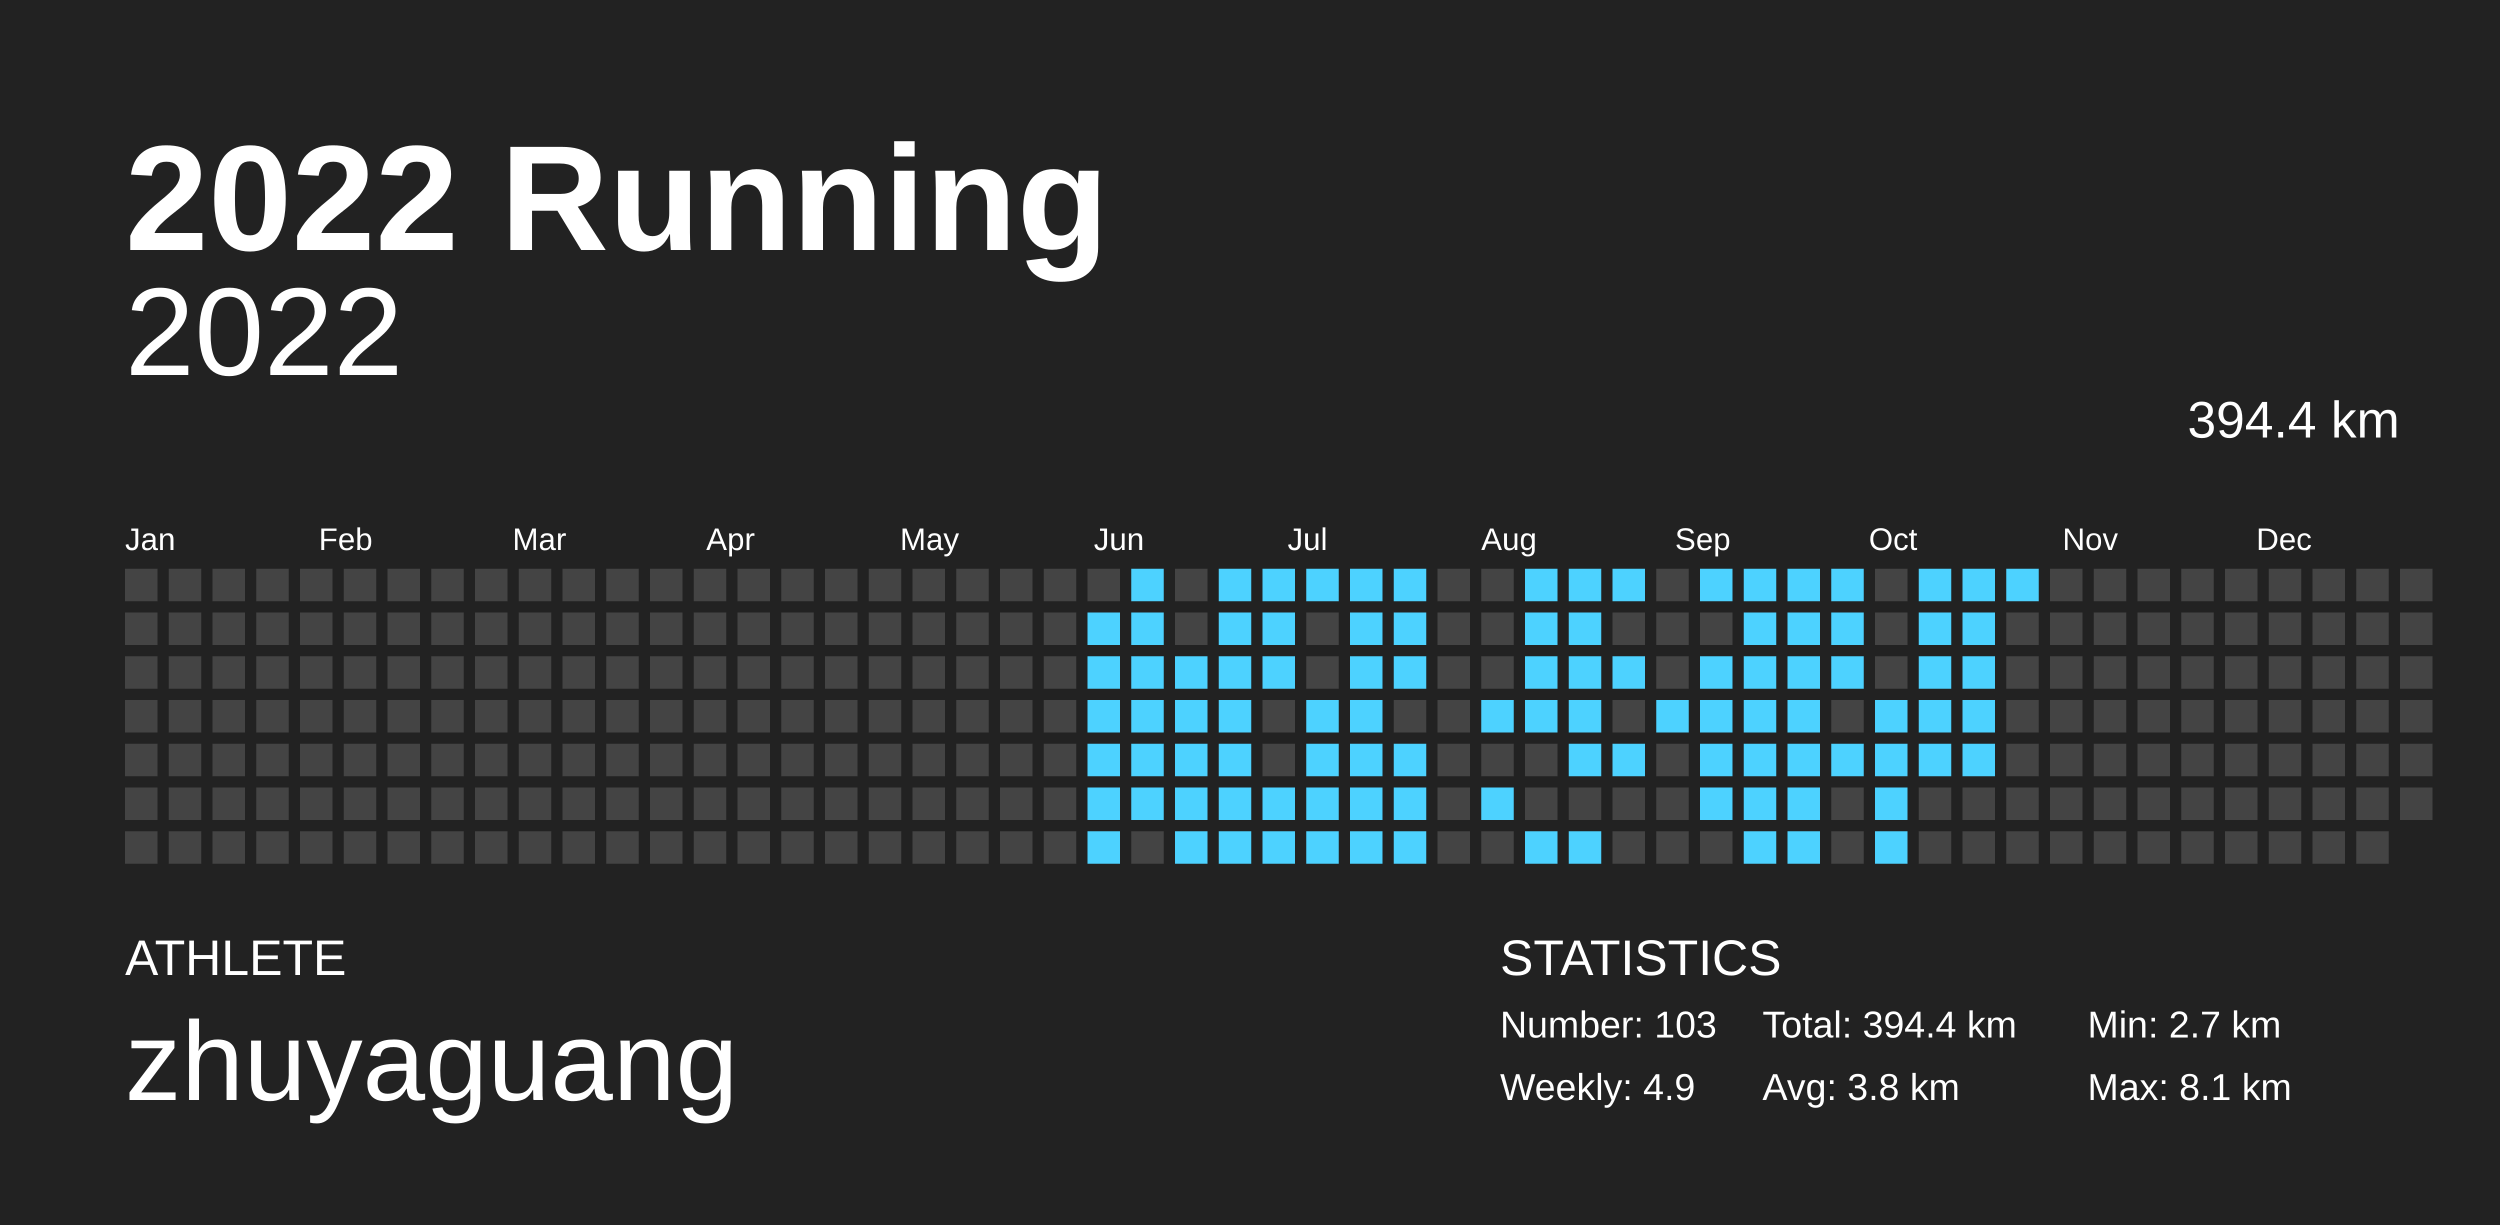
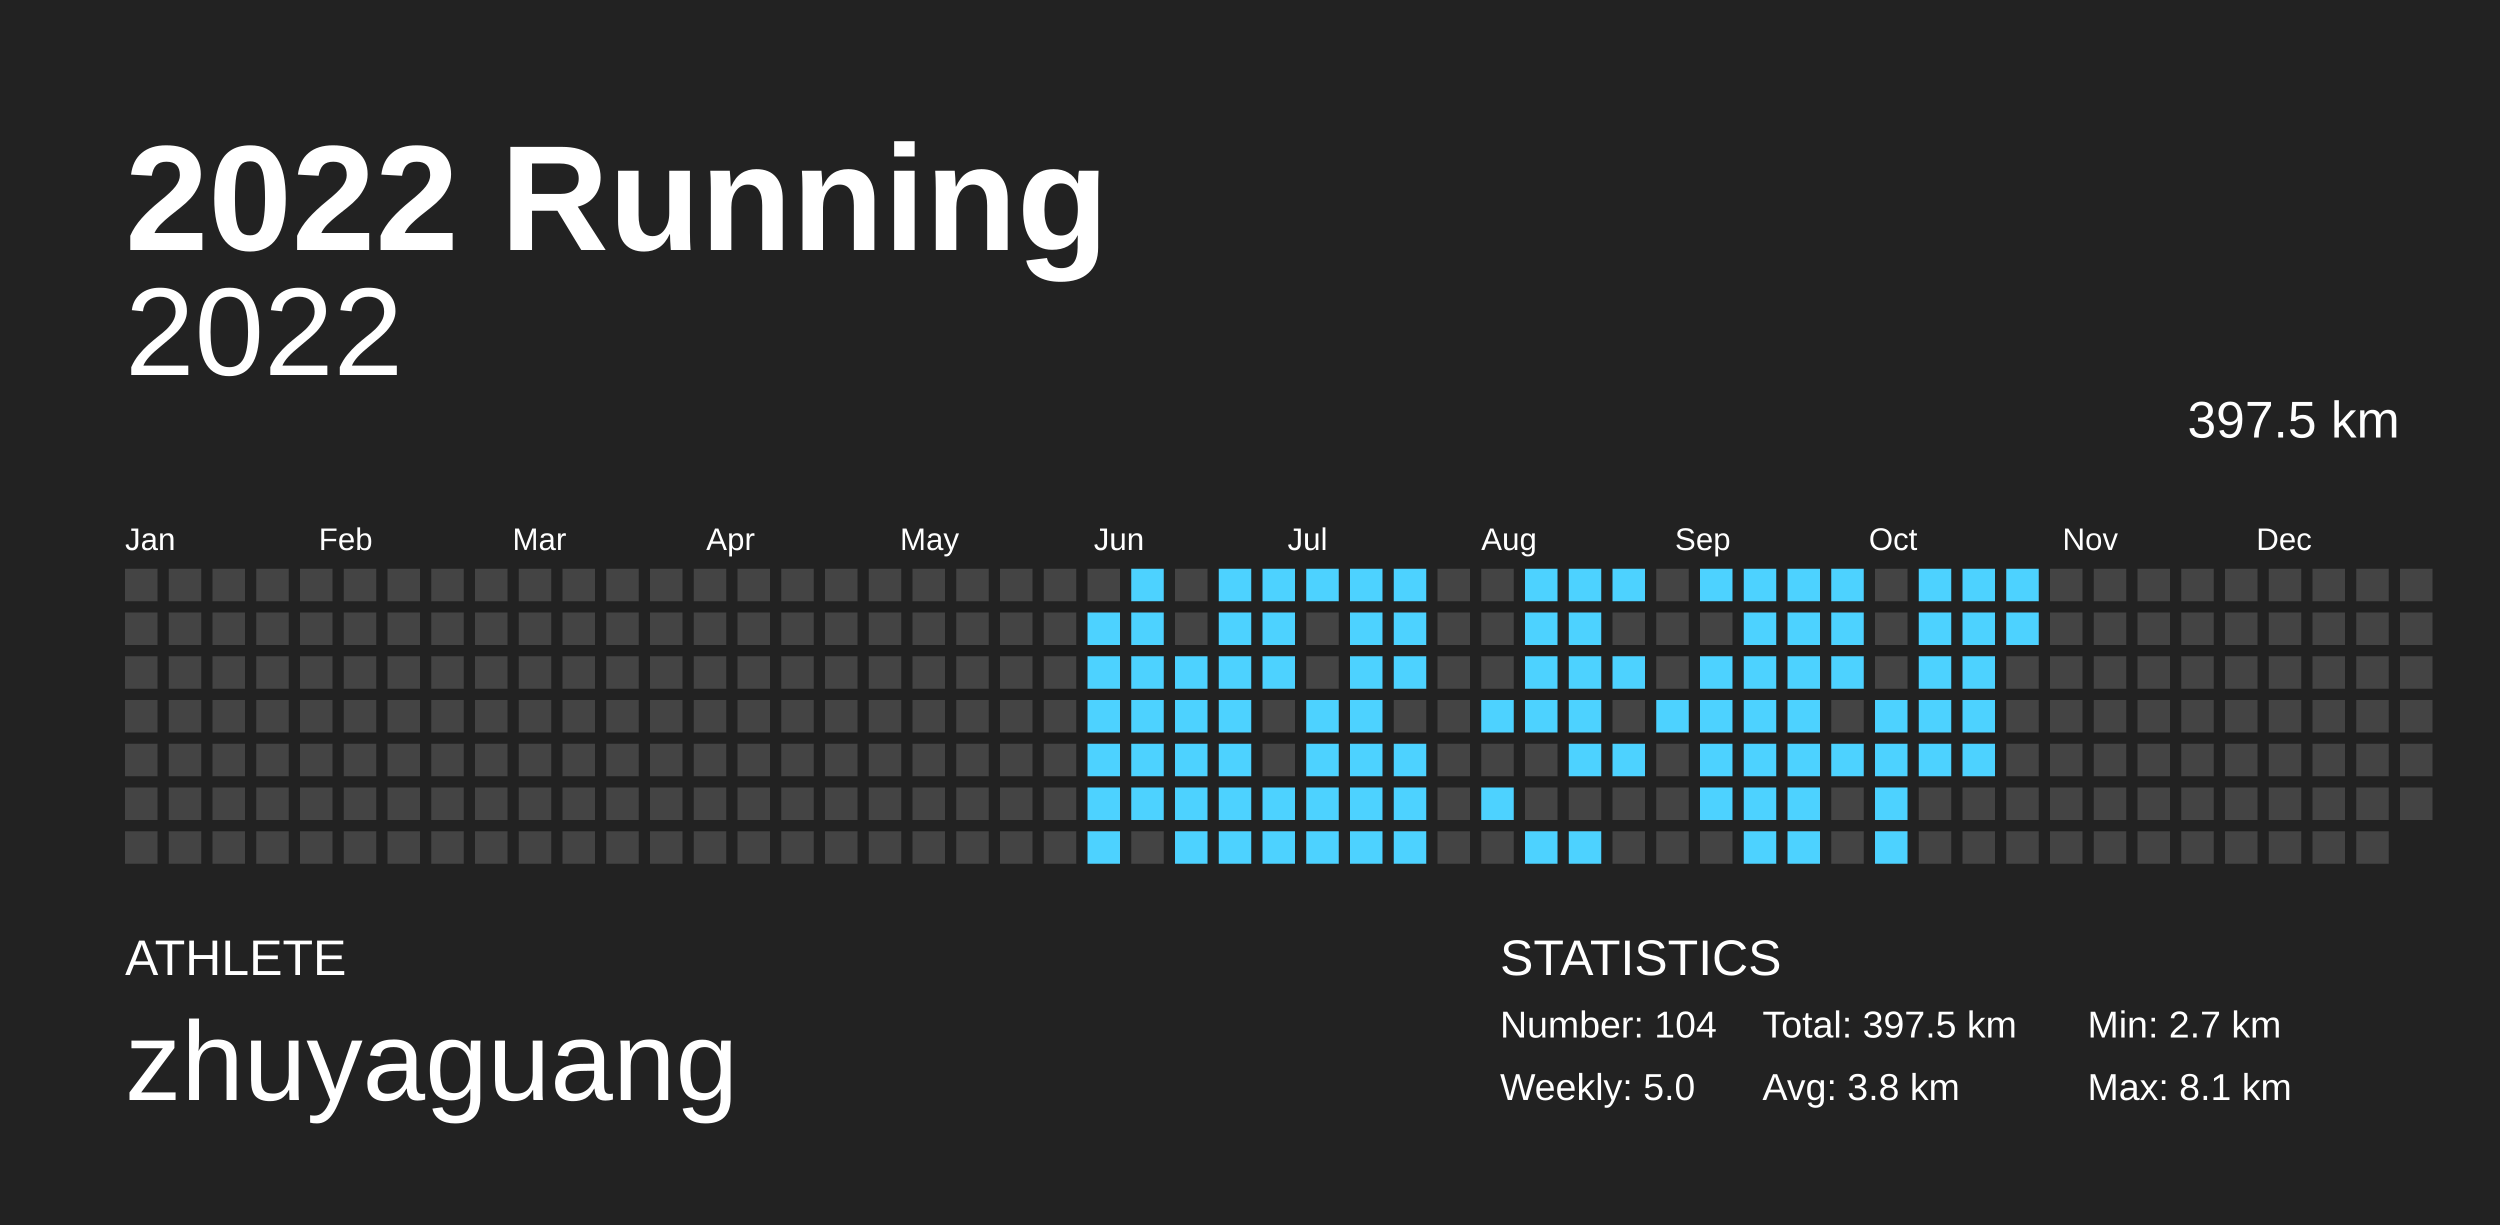
<svg xmlns="http://www.w3.org/2000/svg" baseProfile="full" height="98mm" version="1.1" viewBox="0,0,200,98" width="200mm">
  <defs />
  <rect fill="#222222" height="98" width="200" x="0" y="0" />
  <text fill="#FFFFFF" style="font-size:12px; font-family:Arial; font-weight:bold;" x="10" y="20">2022 Running</text>
  <text fill="#FFFFFF" style="font-size:4px; font-family:Arial" x="10" y="78">ATHLETE</text>
  <text fill="#FFFFFF" style="font-size:9px; font-family:Arial" x="10" y="88">zhuyaguang</text>
  <text fill="#FFFFFF" style="font-size:4px; font-family:Arial" x="120" y="78">STATISTICS</text>
-   <text fill="#FFFFFF" style="font-size:3px; font-family:Arial" x="120" y="83">Number: 103</text>
-   <text fill="#FFFFFF" style="font-size:3px; font-family:Arial" x="120" y="88">Weekly: 4.9</text>
-   <text fill="#FFFFFF" style="font-size:3px; font-family:Arial" x="141" y="83">Total: 394.4 km</text>
+   <text fill="#FFFFFF" style="font-size:3px; font-family:Arial" x="120" y="83">Number: 104</text>
+   <text fill="#FFFFFF" style="font-size:3px; font-family:Arial" x="120" y="88">Weekly: 5.0</text>
+   <text fill="#FFFFFF" style="font-size:3px; font-family:Arial" x="141" y="83">Total: 397.5 km</text>
  <text fill="#FFFFFF" style="font-size:3px; font-family:Arial" x="141" y="88">Avg: 3.8 km</text>
  <text fill="#FFFFFF" style="font-size:3px; font-family:Arial" x="167" y="83">Min: 2.7 km</text>
  <text fill="#FFFFFF" style="font-size:3px; font-family:Arial" x="167" y="88">Max: 8.1 km</text>
  <text alignment-baseline="hanging" fill="#FFFFFF" style="font-size:10.0px; font-family:Arial;" x="10" y="30">2022</text>
-   <text alignment-baseline="hanging" fill="#FFFFFF" style="font-size:4.125px; font-family:Arial;" x="175" y="35">394.4 km</text>
+   <text alignment-baseline="hanging" fill="#FFFFFF" style="font-size:4.125px; font-family:Arial;" x="175" y="35">397.5 km</text>
  <text fill="#FFFFFF" style="font-size:2.5px; font-family:Arial" x="10.0" y="44">Jan</text>
  <text fill="#FFFFFF" style="font-size:2.5px; font-family:Arial" x="25.5" y="44">Feb</text>
  <text fill="#FFFFFF" style="font-size:2.5px; font-family:Arial" x="41.0" y="44">Mar</text>
  <text fill="#FFFFFF" style="font-size:2.5px; font-family:Arial" x="56.5" y="44">Apr</text>
  <text fill="#FFFFFF" style="font-size:2.5px; font-family:Arial" x="72.0" y="44">May</text>
  <text fill="#FFFFFF" style="font-size:2.5px; font-family:Arial" x="87.5" y="44">Jun</text>
  <text fill="#FFFFFF" style="font-size:2.5px; font-family:Arial" x="103.0" y="44">Jul</text>
  <text fill="#FFFFFF" style="font-size:2.5px; font-family:Arial" x="118.5" y="44">Aug</text>
  <text fill="#FFFFFF" style="font-size:2.5px; font-family:Arial" x="134.0" y="44">Sep</text>
  <text fill="#FFFFFF" style="font-size:2.5px; font-family:Arial" x="149.5" y="44">Oct</text>
  <text fill="#FFFFFF" style="font-size:2.5px; font-family:Arial" x="165.0" y="44">Nov</text>
  <text fill="#FFFFFF" style="font-size:2.5px; font-family:Arial" x="180.5" y="44">Dec</text>
  <rect fill="#444444" height="2.6" width="2.6" x="10.0" y="45.5" />
  <rect fill="#444444" height="2.6" width="2.6" x="10.0" y="49.0" />
  <rect fill="#444444" height="2.6" width="2.6" x="10.0" y="52.5" />
  <rect fill="#444444" height="2.6" width="2.6" x="10.0" y="56.0" />
  <rect fill="#444444" height="2.6" width="2.6" x="10.0" y="59.5" />
  <rect fill="#444444" height="2.6" width="2.6" x="10.0" y="63.0" />
  <rect fill="#444444" height="2.6" width="2.6" x="10.0" y="66.5" />
  <rect fill="#444444" height="2.6" width="2.6" x="13.5" y="45.5" />
  <rect fill="#444444" height="2.6" width="2.6" x="13.5" y="49.0" />
  <rect fill="#444444" height="2.6" width="2.6" x="13.5" y="52.5" />
  <rect fill="#444444" height="2.6" width="2.6" x="13.5" y="56.0" />
  <rect fill="#444444" height="2.6" width="2.6" x="13.5" y="59.5" />
  <rect fill="#444444" height="2.6" width="2.6" x="13.5" y="63.0" />
  <rect fill="#444444" height="2.6" width="2.6" x="13.5" y="66.5" />
  <rect fill="#444444" height="2.6" width="2.6" x="17.0" y="45.5" />
  <rect fill="#444444" height="2.6" width="2.6" x="17.0" y="49.0" />
  <rect fill="#444444" height="2.6" width="2.6" x="17.0" y="52.5" />
  <rect fill="#444444" height="2.6" width="2.6" x="17.0" y="56.0" />
  <rect fill="#444444" height="2.6" width="2.6" x="17.0" y="59.5" />
  <rect fill="#444444" height="2.6" width="2.6" x="17.0" y="63.0" />
  <rect fill="#444444" height="2.6" width="2.6" x="17.0" y="66.5" />
  <rect fill="#444444" height="2.6" width="2.6" x="20.5" y="45.5" />
  <rect fill="#444444" height="2.6" width="2.6" x="20.5" y="49.0" />
  <rect fill="#444444" height="2.6" width="2.6" x="20.5" y="52.5" />
  <rect fill="#444444" height="2.6" width="2.6" x="20.5" y="56.0" />
  <rect fill="#444444" height="2.6" width="2.6" x="20.5" y="59.5" />
  <rect fill="#444444" height="2.6" width="2.6" x="20.5" y="63.0" />
  <rect fill="#444444" height="2.6" width="2.6" x="20.5" y="66.5" />
  <rect fill="#444444" height="2.6" width="2.6" x="24.0" y="45.5" />
  <rect fill="#444444" height="2.6" width="2.6" x="24.0" y="49.0" />
  <rect fill="#444444" height="2.6" width="2.6" x="24.0" y="52.5" />
  <rect fill="#444444" height="2.6" width="2.6" x="24.0" y="56.0" />
  <rect fill="#444444" height="2.6" width="2.6" x="24.0" y="59.5" />
  <rect fill="#444444" height="2.6" width="2.6" x="24.0" y="63.0" />
  <rect fill="#444444" height="2.6" width="2.6" x="24.0" y="66.5" />
  <rect fill="#444444" height="2.6" width="2.6" x="27.5" y="45.5" />
  <rect fill="#444444" height="2.6" width="2.6" x="27.5" y="49.0" />
  <rect fill="#444444" height="2.6" width="2.6" x="27.5" y="52.5" />
  <rect fill="#444444" height="2.6" width="2.6" x="27.5" y="56.0" />
  <rect fill="#444444" height="2.6" width="2.6" x="27.5" y="59.5" />
  <rect fill="#444444" height="2.6" width="2.6" x="27.5" y="63.0" />
  <rect fill="#444444" height="2.6" width="2.6" x="27.5" y="66.5" />
  <rect fill="#444444" height="2.6" width="2.6" x="31.0" y="45.5" />
  <rect fill="#444444" height="2.6" width="2.6" x="31.0" y="49.0" />
  <rect fill="#444444" height="2.6" width="2.6" x="31.0" y="52.5" />
  <rect fill="#444444" height="2.6" width="2.6" x="31.0" y="56.0" />
  <rect fill="#444444" height="2.6" width="2.6" x="31.0" y="59.5" />
  <rect fill="#444444" height="2.6" width="2.6" x="31.0" y="63.0" />
  <rect fill="#444444" height="2.6" width="2.6" x="31.0" y="66.5" />
  <rect fill="#444444" height="2.6" width="2.6" x="34.5" y="45.5" />
  <rect fill="#444444" height="2.6" width="2.6" x="34.5" y="49.0" />
  <rect fill="#444444" height="2.6" width="2.6" x="34.5" y="52.5" />
  <rect fill="#444444" height="2.6" width="2.6" x="34.5" y="56.0" />
  <rect fill="#444444" height="2.6" width="2.6" x="34.5" y="59.5" />
  <rect fill="#444444" height="2.6" width="2.6" x="34.5" y="63.0" />
  <rect fill="#444444" height="2.6" width="2.6" x="34.5" y="66.5" />
  <rect fill="#444444" height="2.6" width="2.6" x="38.0" y="45.5" />
  <rect fill="#444444" height="2.6" width="2.6" x="38.0" y="49.0" />
  <rect fill="#444444" height="2.6" width="2.6" x="38.0" y="52.5" />
  <rect fill="#444444" height="2.6" width="2.6" x="38.0" y="56.0" />
  <rect fill="#444444" height="2.6" width="2.6" x="38.0" y="59.5" />
  <rect fill="#444444" height="2.6" width="2.6" x="38.0" y="63.0" />
  <rect fill="#444444" height="2.6" width="2.6" x="38.0" y="66.5" />
  <rect fill="#444444" height="2.6" width="2.6" x="41.5" y="45.5" />
  <rect fill="#444444" height="2.6" width="2.6" x="41.5" y="49.0" />
  <rect fill="#444444" height="2.6" width="2.6" x="41.5" y="52.5" />
  <rect fill="#444444" height="2.6" width="2.6" x="41.5" y="56.0" />
  <rect fill="#444444" height="2.6" width="2.6" x="41.5" y="59.5" />
  <rect fill="#444444" height="2.6" width="2.6" x="41.5" y="63.0" />
  <rect fill="#444444" height="2.6" width="2.6" x="41.5" y="66.5" />
  <rect fill="#444444" height="2.6" width="2.6" x="45.0" y="45.5" />
  <rect fill="#444444" height="2.6" width="2.6" x="45.0" y="49.0" />
  <rect fill="#444444" height="2.6" width="2.6" x="45.0" y="52.5" />
  <rect fill="#444444" height="2.6" width="2.6" x="45.0" y="56.0" />
  <rect fill="#444444" height="2.6" width="2.6" x="45.0" y="59.5" />
  <rect fill="#444444" height="2.6" width="2.6" x="45.0" y="63.0" />
  <rect fill="#444444" height="2.6" width="2.6" x="45.0" y="66.5" />
  <rect fill="#444444" height="2.6" width="2.6" x="48.5" y="45.5" />
  <rect fill="#444444" height="2.6" width="2.6" x="48.5" y="49.0" />
  <rect fill="#444444" height="2.6" width="2.6" x="48.5" y="52.5" />
  <rect fill="#444444" height="2.6" width="2.6" x="48.5" y="56.0" />
  <rect fill="#444444" height="2.6" width="2.6" x="48.5" y="59.5" />
  <rect fill="#444444" height="2.6" width="2.6" x="48.5" y="63.0" />
  <rect fill="#444444" height="2.6" width="2.6" x="48.5" y="66.5" />
  <rect fill="#444444" height="2.6" width="2.6" x="52.0" y="45.5" />
  <rect fill="#444444" height="2.6" width="2.6" x="52.0" y="49.0" />
  <rect fill="#444444" height="2.6" width="2.6" x="52.0" y="52.5" />
  <rect fill="#444444" height="2.6" width="2.6" x="52.0" y="56.0" />
  <rect fill="#444444" height="2.6" width="2.6" x="52.0" y="59.5" />
  <rect fill="#444444" height="2.6" width="2.6" x="52.0" y="63.0" />
  <rect fill="#444444" height="2.6" width="2.6" x="52.0" y="66.5" />
  <rect fill="#444444" height="2.6" width="2.6" x="55.5" y="45.5" />
  <rect fill="#444444" height="2.6" width="2.6" x="55.5" y="49.0" />
  <rect fill="#444444" height="2.6" width="2.6" x="55.5" y="52.5" />
  <rect fill="#444444" height="2.6" width="2.6" x="55.5" y="56.0" />
  <rect fill="#444444" height="2.6" width="2.6" x="55.5" y="59.5" />
  <rect fill="#444444" height="2.6" width="2.6" x="55.5" y="63.0" />
  <rect fill="#444444" height="2.6" width="2.6" x="55.5" y="66.5" />
  <rect fill="#444444" height="2.6" width="2.6" x="59.0" y="45.5" />
  <rect fill="#444444" height="2.6" width="2.6" x="59.0" y="49.0" />
  <rect fill="#444444" height="2.6" width="2.6" x="59.0" y="52.5" />
  <rect fill="#444444" height="2.6" width="2.6" x="59.0" y="56.0" />
  <rect fill="#444444" height="2.6" width="2.6" x="59.0" y="59.5" />
  <rect fill="#444444" height="2.6" width="2.6" x="59.0" y="63.0" />
  <rect fill="#444444" height="2.6" width="2.6" x="59.0" y="66.5" />
  <rect fill="#444444" height="2.6" width="2.6" x="62.5" y="45.5" />
  <rect fill="#444444" height="2.6" width="2.6" x="62.5" y="49.0" />
  <rect fill="#444444" height="2.6" width="2.6" x="62.5" y="52.5" />
  <rect fill="#444444" height="2.6" width="2.6" x="62.5" y="56.0" />
  <rect fill="#444444" height="2.6" width="2.6" x="62.5" y="59.5" />
  <rect fill="#444444" height="2.6" width="2.6" x="62.5" y="63.0" />
  <rect fill="#444444" height="2.6" width="2.6" x="62.5" y="66.5" />
  <rect fill="#444444" height="2.6" width="2.6" x="66.0" y="45.5" />
  <rect fill="#444444" height="2.6" width="2.6" x="66.0" y="49.0" />
  <rect fill="#444444" height="2.6" width="2.6" x="66.0" y="52.5" />
  <rect fill="#444444" height="2.6" width="2.6" x="66.0" y="56.0" />
  <rect fill="#444444" height="2.6" width="2.6" x="66.0" y="59.5" />
  <rect fill="#444444" height="2.6" width="2.6" x="66.0" y="63.0" />
  <rect fill="#444444" height="2.6" width="2.6" x="66.0" y="66.5" />
  <rect fill="#444444" height="2.6" width="2.6" x="69.5" y="45.5" />
  <rect fill="#444444" height="2.6" width="2.6" x="69.5" y="49.0" />
  <rect fill="#444444" height="2.6" width="2.6" x="69.5" y="52.5" />
  <rect fill="#444444" height="2.6" width="2.6" x="69.5" y="56.0" />
  <rect fill="#444444" height="2.6" width="2.6" x="69.5" y="59.5" />
  <rect fill="#444444" height="2.6" width="2.6" x="69.5" y="63.0" />
  <rect fill="#444444" height="2.6" width="2.6" x="69.5" y="66.5" />
  <rect fill="#444444" height="2.6" width="2.6" x="73.0" y="45.5" />
  <rect fill="#444444" height="2.6" width="2.6" x="73.0" y="49.0" />
  <rect fill="#444444" height="2.6" width="2.6" x="73.0" y="52.5" />
  <rect fill="#444444" height="2.6" width="2.6" x="73.0" y="56.0" />
  <rect fill="#444444" height="2.6" width="2.6" x="73.0" y="59.5" />
  <rect fill="#444444" height="2.6" width="2.6" x="73.0" y="63.0" />
  <rect fill="#444444" height="2.6" width="2.6" x="73.0" y="66.5" />
  <rect fill="#444444" height="2.6" width="2.6" x="76.5" y="45.5" />
  <rect fill="#444444" height="2.6" width="2.6" x="76.5" y="49.0" />
  <rect fill="#444444" height="2.6" width="2.6" x="76.5" y="52.5" />
  <rect fill="#444444" height="2.6" width="2.6" x="76.5" y="56.0" />
  <rect fill="#444444" height="2.6" width="2.6" x="76.5" y="59.5" />
  <rect fill="#444444" height="2.6" width="2.6" x="76.5" y="63.0" />
  <rect fill="#444444" height="2.6" width="2.6" x="76.5" y="66.5" />
  <rect fill="#444444" height="2.6" width="2.6" x="80.0" y="45.5" />
  <rect fill="#444444" height="2.6" width="2.6" x="80.0" y="49.0" />
  <rect fill="#444444" height="2.6" width="2.6" x="80.0" y="52.5" />
  <rect fill="#444444" height="2.6" width="2.6" x="80.0" y="56.0" />
  <rect fill="#444444" height="2.6" width="2.6" x="80.0" y="59.5" />
  <rect fill="#444444" height="2.6" width="2.6" x="80.0" y="63.0" />
  <rect fill="#444444" height="2.6" width="2.6" x="80.0" y="66.5" />
  <rect fill="#444444" height="2.6" width="2.6" x="83.5" y="45.5" />
  <rect fill="#444444" height="2.6" width="2.6" x="83.5" y="49.0" />
  <rect fill="#444444" height="2.6" width="2.6" x="83.5" y="52.5" />
  <rect fill="#444444" height="2.6" width="2.6" x="83.5" y="56.0" />
  <rect fill="#444444" height="2.6" width="2.6" x="83.5" y="59.5" />
  <rect fill="#444444" height="2.6" width="2.6" x="83.5" y="63.0" />
  <rect fill="#444444" height="2.6" width="2.6" x="83.5" y="66.5" />
  <rect fill="#444444" height="2.6" width="2.6" x="87.0" y="45.5" />
  <rect fill="#4dd2ff" height="2.6" width="2.6" x="87.0" y="49.0" />
  <rect fill="#4dd2ff" height="2.6" width="2.6" x="87.0" y="52.5" />
  <rect fill="#4dd2ff" height="2.6" width="2.6" x="87.0" y="56.0" />
  <rect fill="#4dd2ff" height="2.6" width="2.6" x="87.0" y="59.5" />
  <rect fill="#4dd2ff" height="2.6" width="2.6" x="87.0" y="63.0" />
  <rect fill="#4dd2ff" height="2.6" width="2.6" x="87.0" y="66.5" />
  <rect fill="#4dd2ff" height="2.6" width="2.6" x="90.5" y="45.5" />
  <rect fill="#4dd2ff" height="2.6" width="2.6" x="90.5" y="49.0" />
  <rect fill="#4dd2ff" height="2.6" width="2.6" x="90.5" y="52.5" />
  <rect fill="#4dd2ff" height="2.6" width="2.6" x="90.5" y="56.0" />
  <rect fill="#4dd2ff" height="2.6" width="2.6" x="90.5" y="59.5" />
  <rect fill="#4dd2ff" height="2.6" width="2.6" x="90.5" y="63.0" />
  <rect fill="#444444" height="2.6" width="2.6" x="90.5" y="66.5" />
  <rect fill="#444444" height="2.6" width="2.6" x="94.0" y="45.5" />
  <rect fill="#444444" height="2.6" width="2.6" x="94.0" y="49.0" />
  <rect fill="#4dd2ff" height="2.6" width="2.6" x="94.0" y="52.5" />
  <rect fill="#4dd2ff" height="2.6" width="2.6" x="94.0" y="56.0" />
  <rect fill="#4dd2ff" height="2.6" width="2.6" x="94.0" y="59.5" />
  <rect fill="#4dd2ff" height="2.6" width="2.6" x="94.0" y="63.0" />
  <rect fill="#4dd2ff" height="2.6" width="2.6" x="94.0" y="66.5" />
  <rect fill="#4dd2ff" height="2.6" width="2.6" x="97.5" y="45.5" />
  <rect fill="#4dd2ff" height="2.6" width="2.6" x="97.5" y="49.0" />
  <rect fill="#4dd2ff" height="2.6" width="2.6" x="97.5" y="52.5" />
  <rect fill="#4dd2ff" height="2.6" width="2.6" x="97.5" y="56.0" />
  <rect fill="#4dd2ff" height="2.6" width="2.6" x="97.5" y="59.5" />
  <rect fill="#4dd2ff" height="2.6" width="2.6" x="97.5" y="63.0" />
  <rect fill="#4dd2ff" height="2.6" width="2.6" x="97.5" y="66.5" />
  <rect fill="#4dd2ff" height="2.6" width="2.6" x="101.0" y="45.5" />
  <rect fill="#4dd2ff" height="2.6" width="2.6" x="101.0" y="49.0" />
  <rect fill="#4dd2ff" height="2.6" width="2.6" x="101.0" y="52.5" />
  <rect fill="#444444" height="2.6" width="2.6" x="101.0" y="56.0" />
  <rect fill="#444444" height="2.6" width="2.6" x="101.0" y="59.5" />
  <rect fill="#4dd2ff" height="2.6" width="2.6" x="101.0" y="63.0" />
  <rect fill="#4dd2ff" height="2.6" width="2.6" x="101.0" y="66.5" />
  <rect fill="#4dd2ff" height="2.6" width="2.6" x="104.5" y="45.5" />
  <rect fill="#444444" height="2.6" width="2.6" x="104.5" y="49.0" />
  <rect fill="#444444" height="2.6" width="2.6" x="104.5" y="52.5" />
  <rect fill="#4dd2ff" height="2.6" width="2.6" x="104.5" y="56.0" />
  <rect fill="#4dd2ff" height="2.6" width="2.6" x="104.5" y="59.5" />
  <rect fill="#4dd2ff" height="2.6" width="2.6" x="104.5" y="63.0" />
  <rect fill="#4dd2ff" height="2.6" width="2.6" x="104.5" y="66.5" />
  <rect fill="#4dd2ff" height="2.6" width="2.6" x="108.0" y="45.5" />
  <rect fill="#4dd2ff" height="2.6" width="2.6" x="108.0" y="49.0" />
  <rect fill="#4dd2ff" height="2.6" width="2.6" x="108.0" y="52.5" />
  <rect fill="#4dd2ff" height="2.6" width="2.6" x="108.0" y="56.0" />
  <rect fill="#4dd2ff" height="2.6" width="2.6" x="108.0" y="59.5" />
  <rect fill="#4dd2ff" height="2.6" width="2.6" x="108.0" y="63.0" />
  <rect fill="#4dd2ff" height="2.6" width="2.6" x="108.0" y="66.5" />
  <rect fill="#4dd2ff" height="2.6" width="2.6" x="111.5" y="45.5" />
  <rect fill="#4dd2ff" height="2.6" width="2.6" x="111.5" y="49.0" />
  <rect fill="#4dd2ff" height="2.6" width="2.6" x="111.5" y="52.5" />
  <rect fill="#444444" height="2.6" width="2.6" x="111.5" y="56.0" />
  <rect fill="#4dd2ff" height="2.6" width="2.6" x="111.5" y="59.5" />
  <rect fill="#4dd2ff" height="2.6" width="2.6" x="111.5" y="63.0" />
  <rect fill="#4dd2ff" height="2.6" width="2.6" x="111.5" y="66.5" />
  <rect fill="#444444" height="2.6" width="2.6" x="115.0" y="45.5" />
  <rect fill="#444444" height="2.6" width="2.6" x="115.0" y="49.0" />
  <rect fill="#444444" height="2.6" width="2.6" x="115.0" y="52.5" />
  <rect fill="#444444" height="2.6" width="2.6" x="115.0" y="56.0" />
  <rect fill="#444444" height="2.6" width="2.6" x="115.0" y="59.5" />
  <rect fill="#444444" height="2.6" width="2.6" x="115.0" y="63.0" />
  <rect fill="#444444" height="2.6" width="2.6" x="115.0" y="66.5" />
  <rect fill="#444444" height="2.6" width="2.6" x="118.5" y="45.5" />
  <rect fill="#444444" height="2.6" width="2.6" x="118.5" y="49.0" />
  <rect fill="#444444" height="2.6" width="2.6" x="118.5" y="52.5" />
  <rect fill="#4dd2ff" height="2.6" width="2.6" x="118.5" y="56.0" />
  <rect fill="#444444" height="2.6" width="2.6" x="118.5" y="59.5" />
  <rect fill="#4dd2ff" height="2.6" width="2.6" x="118.5" y="63.0" />
  <rect fill="#444444" height="2.6" width="2.6" x="118.5" y="66.5" />
  <rect fill="#4dd2ff" height="2.6" width="2.6" x="122.0" y="45.5" />
  <rect fill="#4dd2ff" height="2.6" width="2.6" x="122.0" y="49.0" />
  <rect fill="#4dd2ff" height="2.6" width="2.6" x="122.0" y="52.5" />
  <rect fill="#4dd2ff" height="2.6" width="2.6" x="122.0" y="56.0" />
  <rect fill="#444444" height="2.6" width="2.6" x="122.0" y="59.5" />
  <rect fill="#444444" height="2.6" width="2.6" x="122.0" y="63.0" />
  <rect fill="#4dd2ff" height="2.6" width="2.6" x="122.0" y="66.5" />
  <rect fill="#4dd2ff" height="2.6" width="2.6" x="125.5" y="45.5" />
  <rect fill="#4dd2ff" height="2.6" width="2.6" x="125.5" y="49.0" />
  <rect fill="#4dd2ff" height="2.6" width="2.6" x="125.5" y="52.5" />
  <rect fill="#4dd2ff" height="2.6" width="2.6" x="125.5" y="56.0" />
  <rect fill="#4dd2ff" height="2.6" width="2.6" x="125.5" y="59.5" />
  <rect fill="#444444" height="2.6" width="2.6" x="125.5" y="63.0" />
  <rect fill="#4dd2ff" height="2.6" width="2.6" x="125.5" y="66.5" />
  <rect fill="#4dd2ff" height="2.6" width="2.6" x="129.0" y="45.5" />
  <rect fill="#444444" height="2.6" width="2.6" x="129.0" y="49.0" />
  <rect fill="#4dd2ff" height="2.6" width="2.6" x="129.0" y="52.5" />
  <rect fill="#444444" height="2.6" width="2.6" x="129.0" y="56.0" />
  <rect fill="#4dd2ff" height="2.6" width="2.6" x="129.0" y="59.5" />
  <rect fill="#444444" height="2.6" width="2.6" x="129.0" y="63.0" />
  <rect fill="#444444" height="2.6" width="2.6" x="129.0" y="66.5" />
  <rect fill="#444444" height="2.6" width="2.6" x="132.5" y="45.5" />
  <rect fill="#444444" height="2.6" width="2.6" x="132.5" y="49.0" />
  <rect fill="#444444" height="2.6" width="2.6" x="132.5" y="52.5" />
  <rect fill="#4dd2ff" height="2.6" width="2.6" x="132.5" y="56.0" />
  <rect fill="#444444" height="2.6" width="2.6" x="132.5" y="59.5" />
  <rect fill="#444444" height="2.6" width="2.6" x="132.5" y="63.0" />
  <rect fill="#444444" height="2.6" width="2.6" x="132.5" y="66.5" />
  <rect fill="#4dd2ff" height="2.6" width="2.6" x="136.0" y="45.5" />
  <rect fill="#444444" height="2.6" width="2.6" x="136.0" y="49.0" />
  <rect fill="#4dd2ff" height="2.6" width="2.6" x="136.0" y="52.5" />
  <rect fill="#4dd2ff" height="2.6" width="2.6" x="136.0" y="56.0" />
  <rect fill="#4dd2ff" height="2.6" width="2.6" x="136.0" y="59.5" />
  <rect fill="#4dd2ff" height="2.6" width="2.6" x="136.0" y="63.0" />
  <rect fill="#444444" height="2.6" width="2.6" x="136.0" y="66.5" />
  <rect fill="#4dd2ff" height="2.6" width="2.6" x="139.5" y="45.5" />
  <rect fill="#4dd2ff" height="2.6" width="2.6" x="139.5" y="49.0" />
  <rect fill="#4dd2ff" height="2.6" width="2.6" x="139.5" y="52.5" />
  <rect fill="#4dd2ff" height="2.6" width="2.6" x="139.5" y="56.0" />
  <rect fill="#4dd2ff" height="2.6" width="2.6" x="139.5" y="59.5" />
  <rect fill="#4dd2ff" height="2.6" width="2.6" x="139.5" y="63.0" />
  <rect fill="#4dd2ff" height="2.6" width="2.6" x="139.5" y="66.5" />
  <rect fill="#4dd2ff" height="2.6" width="2.6" x="143.0" y="45.5" />
  <rect fill="#4dd2ff" height="2.6" width="2.6" x="143.0" y="49.0" />
  <rect fill="#4dd2ff" height="2.6" width="2.6" x="143.0" y="52.5" />
  <rect fill="#4dd2ff" height="2.6" width="2.6" x="143.0" y="56.0" />
  <rect fill="#4dd2ff" height="2.6" width="2.6" x="143.0" y="59.5" />
  <rect fill="#4dd2ff" height="2.6" width="2.6" x="143.0" y="63.0" />
  <rect fill="#4dd2ff" height="2.6" width="2.6" x="143.0" y="66.5" />
  <rect fill="#4dd2ff" height="2.6" width="2.6" x="146.5" y="45.5" />
  <rect fill="#4dd2ff" height="2.6" width="2.6" x="146.5" y="49.0" />
  <rect fill="#4dd2ff" height="2.6" width="2.6" x="146.5" y="52.5" />
  <rect fill="#444444" height="2.6" width="2.6" x="146.5" y="56.0" />
  <rect fill="#4dd2ff" height="2.6" width="2.6" x="146.5" y="59.5" />
  <rect fill="#444444" height="2.6" width="2.6" x="146.5" y="63.0" />
  <rect fill="#444444" height="2.6" width="2.6" x="146.5" y="66.5" />
  <rect fill="#444444" height="2.6" width="2.6" x="150.0" y="45.5" />
  <rect fill="#444444" height="2.6" width="2.6" x="150.0" y="49.0" />
  <rect fill="#444444" height="2.6" width="2.6" x="150.0" y="52.5" />
  <rect fill="#4dd2ff" height="2.6" width="2.6" x="150.0" y="56.0" />
  <rect fill="#4dd2ff" height="2.6" width="2.6" x="150.0" y="59.5" />
  <rect fill="#4dd2ff" height="2.6" width="2.6" x="150.0" y="63.0" />
  <rect fill="#4dd2ff" height="2.6" width="2.6" x="150.0" y="66.5" />
  <rect fill="#4dd2ff" height="2.6" width="2.6" x="153.5" y="45.5" />
  <rect fill="#4dd2ff" height="2.6" width="2.6" x="153.5" y="49.0" />
  <rect fill="#4dd2ff" height="2.6" width="2.6" x="153.5" y="52.5" />
  <rect fill="#4dd2ff" height="2.6" width="2.6" x="153.5" y="56.0" />
  <rect fill="#4dd2ff" height="2.6" width="2.6" x="153.5" y="59.5" />
  <rect fill="#444444" height="2.6" width="2.6" x="153.5" y="63.0" />
  <rect fill="#444444" height="2.6" width="2.6" x="153.5" y="66.5" />
  <rect fill="#4dd2ff" height="2.6" width="2.6" x="157.0" y="45.5" />
  <rect fill="#4dd2ff" height="2.6" width="2.6" x="157.0" y="49.0" />
  <rect fill="#4dd2ff" height="2.6" width="2.6" x="157.0" y="52.5" />
  <rect fill="#4dd2ff" height="2.6" width="2.6" x="157.0" y="56.0" />
  <rect fill="#4dd2ff" height="2.6" width="2.6" x="157.0" y="59.5" />
  <rect fill="#444444" height="2.6" width="2.6" x="157.0" y="63.0" />
  <rect fill="#444444" height="2.6" width="2.6" x="157.0" y="66.5" />
  <rect fill="#4dd2ff" height="2.6" width="2.6" x="160.5" y="45.5" />
-   <rect fill="#444444" height="2.6" width="2.6" x="160.5" y="49.0" />
+   <rect fill="#4dd2ff" height="2.6" width="2.6" x="160.5" y="49.0" />
  <rect fill="#444444" height="2.6" width="2.6" x="160.5" y="52.5" />
  <rect fill="#444444" height="2.6" width="2.6" x="160.5" y="56.0" />
  <rect fill="#444444" height="2.6" width="2.6" x="160.5" y="59.5" />
  <rect fill="#444444" height="2.6" width="2.6" x="160.5" y="63.0" />
  <rect fill="#444444" height="2.6" width="2.6" x="160.5" y="66.5" />
  <rect fill="#444444" height="2.6" width="2.6" x="164.0" y="45.5" />
  <rect fill="#444444" height="2.6" width="2.6" x="164.0" y="49.0" />
  <rect fill="#444444" height="2.6" width="2.6" x="164.0" y="52.5" />
  <rect fill="#444444" height="2.6" width="2.6" x="164.0" y="56.0" />
  <rect fill="#444444" height="2.6" width="2.6" x="164.0" y="59.5" />
  <rect fill="#444444" height="2.6" width="2.6" x="164.0" y="63.0" />
  <rect fill="#444444" height="2.6" width="2.6" x="164.0" y="66.5" />
  <rect fill="#444444" height="2.6" width="2.6" x="167.5" y="45.5" />
  <rect fill="#444444" height="2.6" width="2.6" x="167.5" y="49.0" />
  <rect fill="#444444" height="2.6" width="2.6" x="167.5" y="52.5" />
  <rect fill="#444444" height="2.6" width="2.6" x="167.5" y="56.0" />
  <rect fill="#444444" height="2.6" width="2.6" x="167.5" y="59.5" />
  <rect fill="#444444" height="2.6" width="2.6" x="167.5" y="63.0" />
  <rect fill="#444444" height="2.6" width="2.6" x="167.5" y="66.5" />
  <rect fill="#444444" height="2.6" width="2.6" x="171.0" y="45.5" />
  <rect fill="#444444" height="2.6" width="2.6" x="171.0" y="49.0" />
  <rect fill="#444444" height="2.6" width="2.6" x="171.0" y="52.5" />
  <rect fill="#444444" height="2.6" width="2.6" x="171.0" y="56.0" />
  <rect fill="#444444" height="2.6" width="2.6" x="171.0" y="59.5" />
  <rect fill="#444444" height="2.6" width="2.6" x="171.0" y="63.0" />
  <rect fill="#444444" height="2.6" width="2.6" x="171.0" y="66.5" />
  <rect fill="#444444" height="2.6" width="2.6" x="174.5" y="45.5" />
  <rect fill="#444444" height="2.6" width="2.6" x="174.5" y="49.0" />
  <rect fill="#444444" height="2.6" width="2.6" x="174.5" y="52.5" />
  <rect fill="#444444" height="2.6" width="2.6" x="174.5" y="56.0" />
  <rect fill="#444444" height="2.6" width="2.6" x="174.5" y="59.5" />
  <rect fill="#444444" height="2.6" width="2.6" x="174.5" y="63.0" />
  <rect fill="#444444" height="2.6" width="2.6" x="174.5" y="66.5" />
  <rect fill="#444444" height="2.6" width="2.6" x="178.0" y="45.5" />
  <rect fill="#444444" height="2.6" width="2.6" x="178.0" y="49.0" />
  <rect fill="#444444" height="2.6" width="2.6" x="178.0" y="52.5" />
  <rect fill="#444444" height="2.6" width="2.6" x="178.0" y="56.0" />
  <rect fill="#444444" height="2.6" width="2.6" x="178.0" y="59.5" />
  <rect fill="#444444" height="2.6" width="2.6" x="178.0" y="63.0" />
  <rect fill="#444444" height="2.6" width="2.6" x="178.0" y="66.5" />
  <rect fill="#444444" height="2.6" width="2.6" x="181.5" y="45.5" />
  <rect fill="#444444" height="2.6" width="2.6" x="181.5" y="49.0" />
  <rect fill="#444444" height="2.6" width="2.6" x="181.5" y="52.5" />
  <rect fill="#444444" height="2.6" width="2.6" x="181.5" y="56.0" />
  <rect fill="#444444" height="2.6" width="2.6" x="181.5" y="59.5" />
  <rect fill="#444444" height="2.6" width="2.6" x="181.5" y="63.0" />
  <rect fill="#444444" height="2.6" width="2.6" x="181.5" y="66.5" />
  <rect fill="#444444" height="2.6" width="2.6" x="185.0" y="45.5" />
  <rect fill="#444444" height="2.6" width="2.6" x="185.0" y="49.0" />
  <rect fill="#444444" height="2.6" width="2.6" x="185.0" y="52.5" />
  <rect fill="#444444" height="2.6" width="2.6" x="185.0" y="56.0" />
  <rect fill="#444444" height="2.6" width="2.6" x="185.0" y="59.5" />
  <rect fill="#444444" height="2.6" width="2.6" x="185.0" y="63.0" />
  <rect fill="#444444" height="2.6" width="2.6" x="185.0" y="66.5" />
  <rect fill="#444444" height="2.6" width="2.6" x="188.5" y="45.5" />
  <rect fill="#444444" height="2.6" width="2.6" x="188.5" y="49.0" />
  <rect fill="#444444" height="2.6" width="2.6" x="188.5" y="52.5" />
  <rect fill="#444444" height="2.6" width="2.6" x="188.5" y="56.0" />
  <rect fill="#444444" height="2.6" width="2.6" x="188.5" y="59.5" />
  <rect fill="#444444" height="2.6" width="2.6" x="188.5" y="63.0" />
  <rect fill="#444444" height="2.6" width="2.6" x="188.5" y="66.5" />
  <rect fill="#444444" height="2.6" width="2.6" x="192.0" y="45.5" />
  <rect fill="#444444" height="2.6" width="2.6" x="192.0" y="49.0" />
  <rect fill="#444444" height="2.6" width="2.6" x="192.0" y="52.5" />
  <rect fill="#444444" height="2.6" width="2.6" x="192.0" y="56.0" />
  <rect fill="#444444" height="2.6" width="2.6" x="192.0" y="59.5" />
  <rect fill="#444444" height="2.6" width="2.6" x="192.0" y="63.0" />
</svg>
